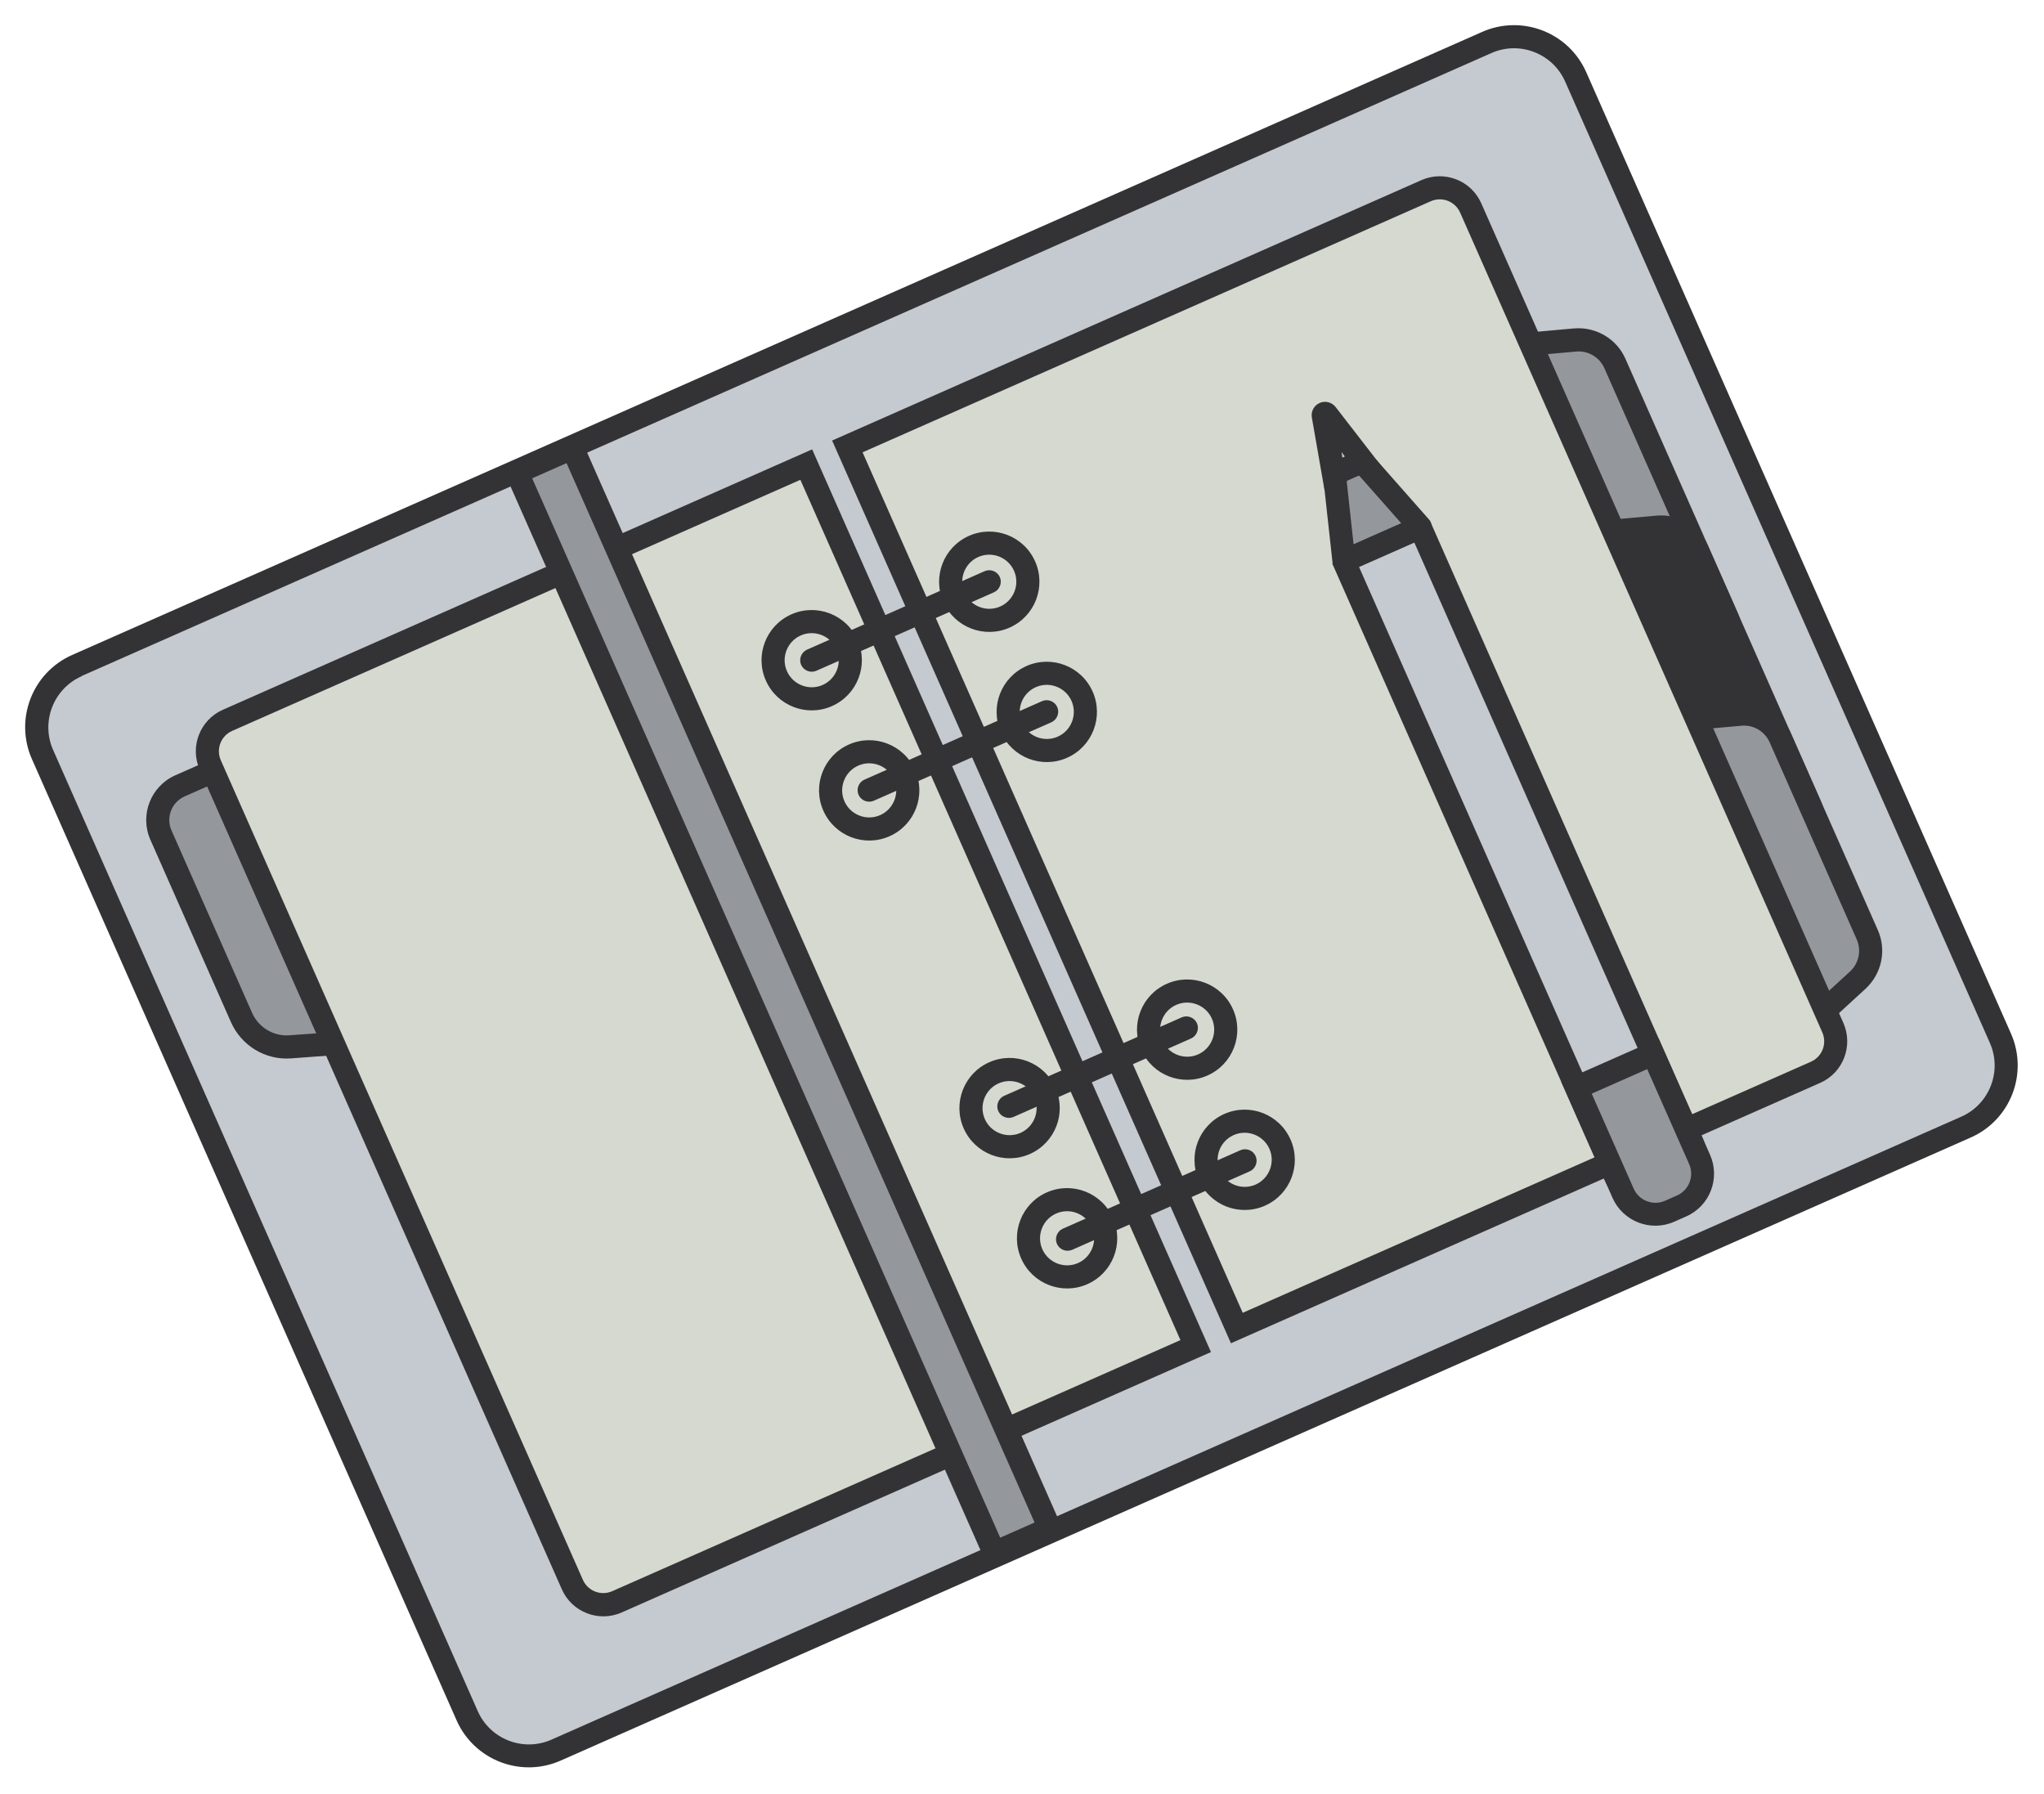
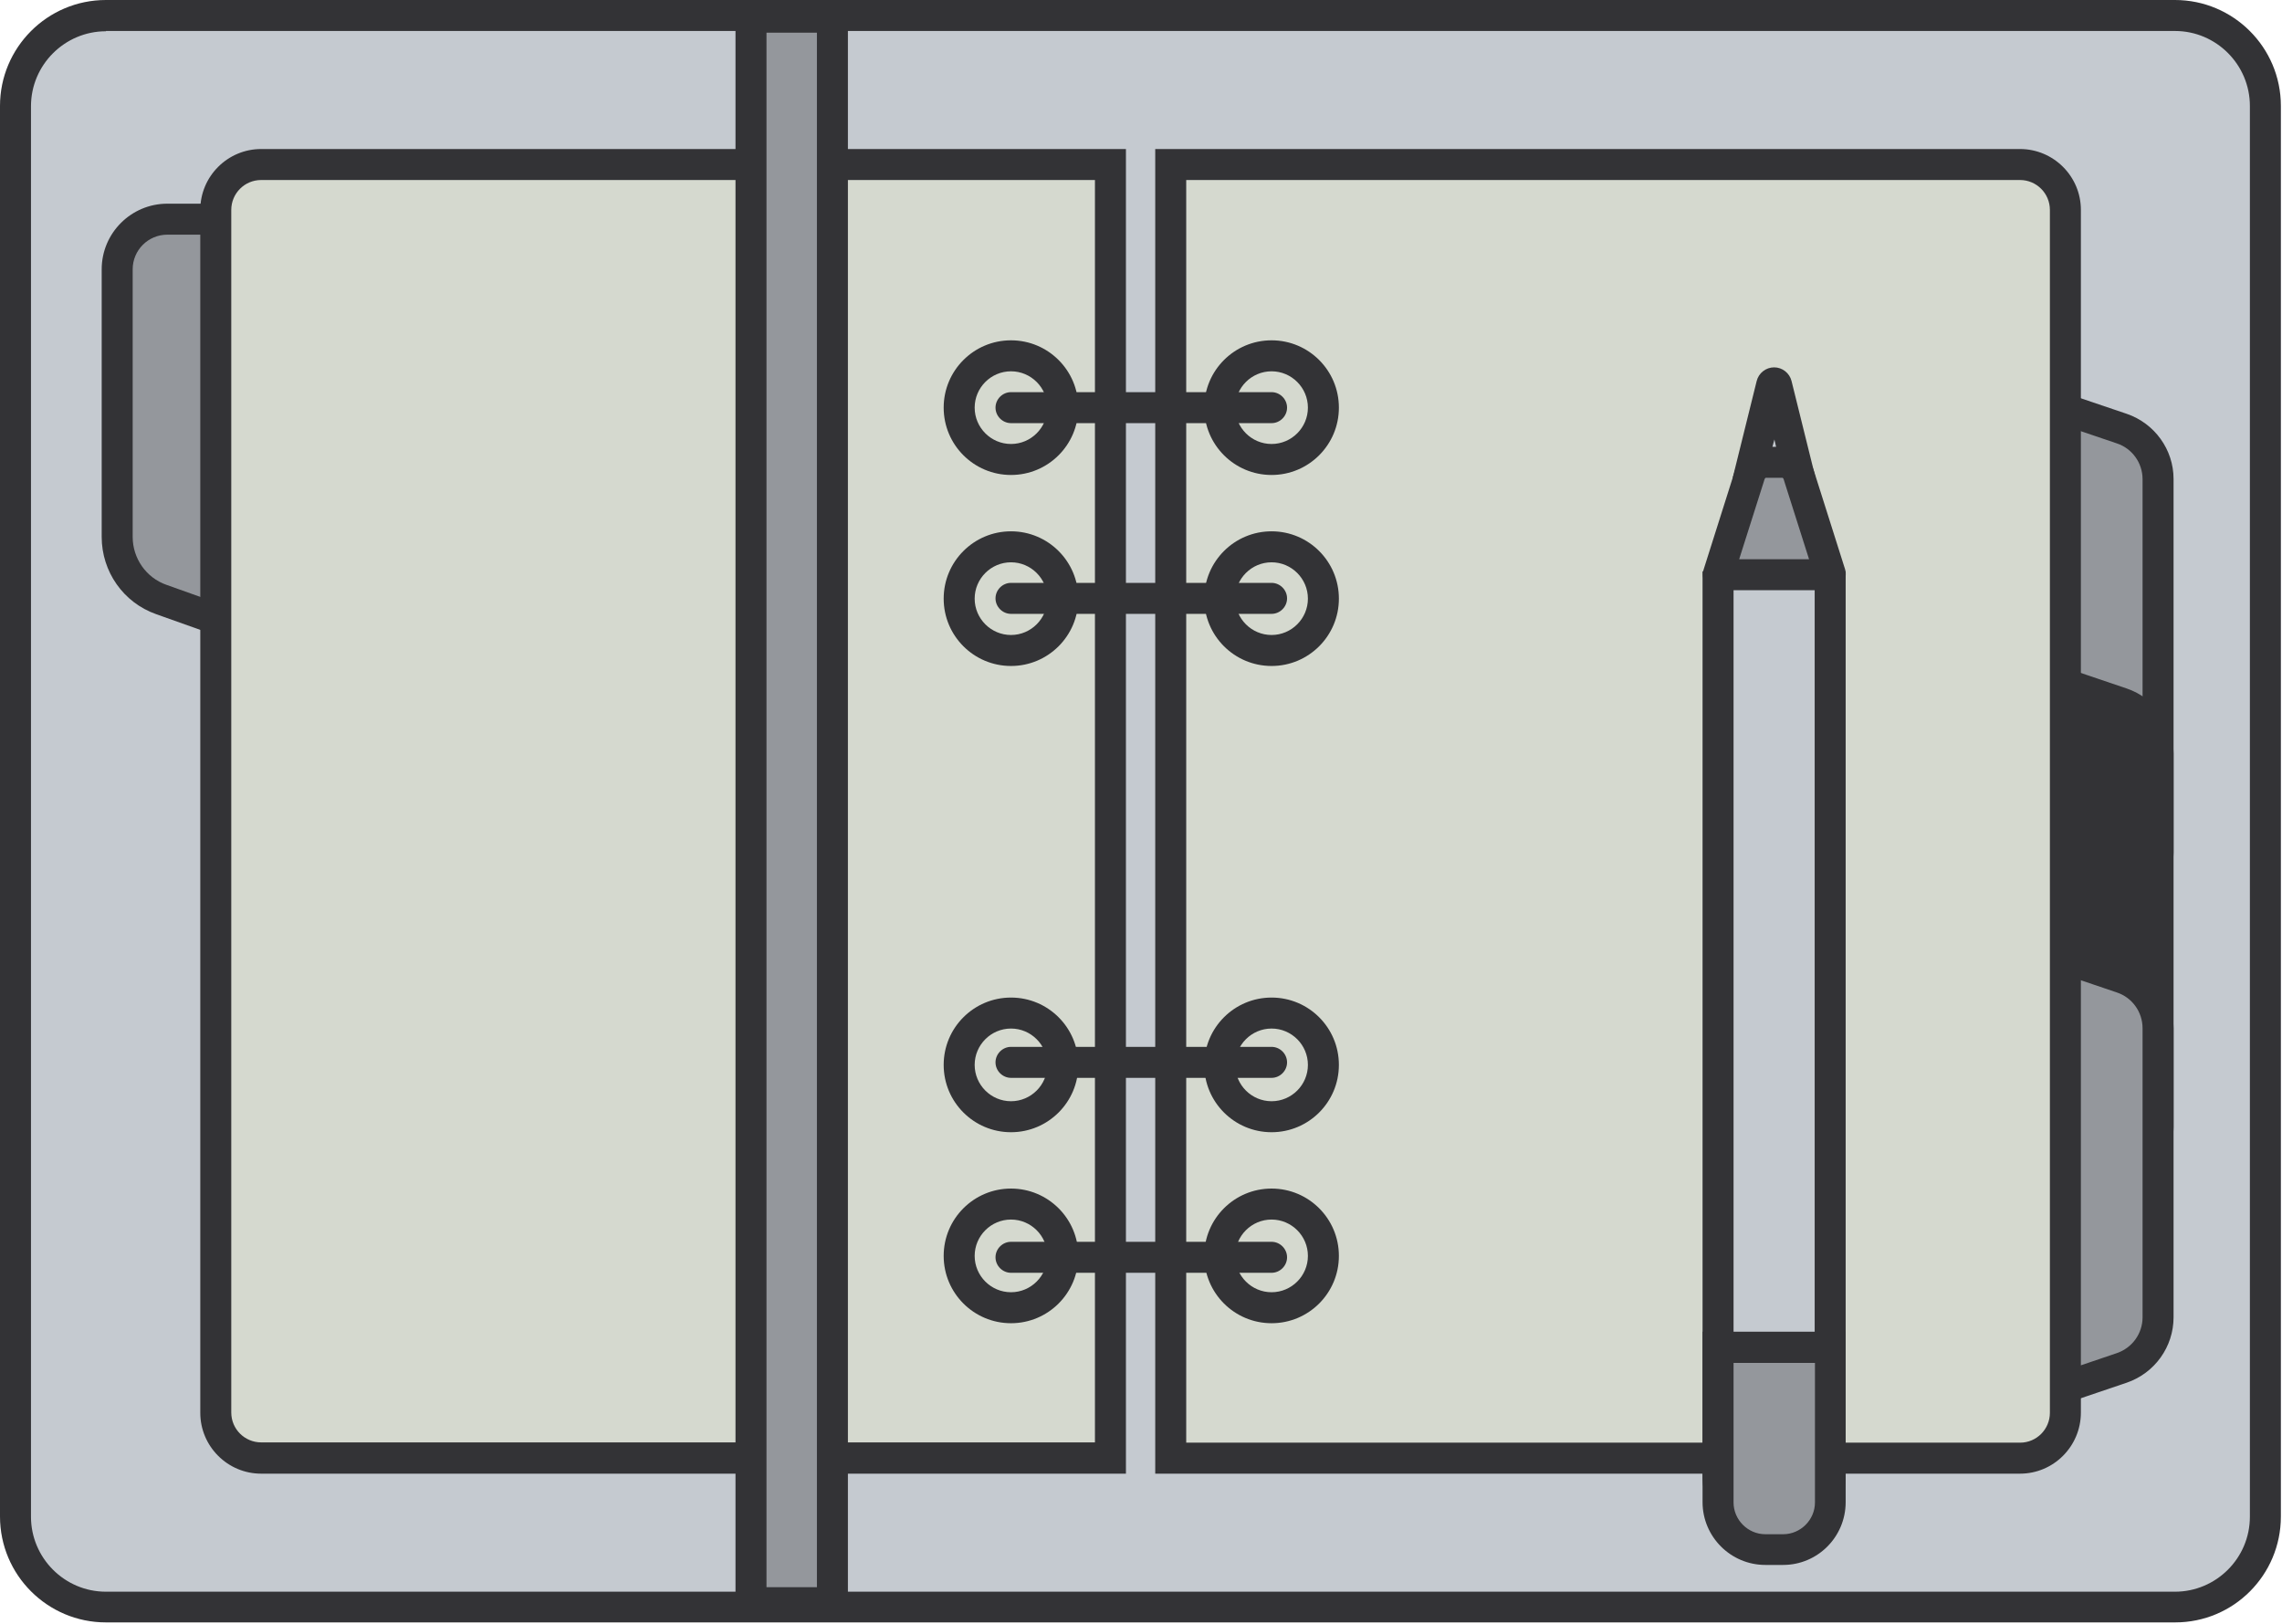
- <svg xmlns="http://www.w3.org/2000/svg" width="1712" height="1502" viewBox="0 0 1712 1502" fill="none">
-   <path d="M1646.81 943.765L465.678 1465.64C437.219 1478.21 403.836 1465.29 391.261 1436.83L35.554 631.776C22.98 603.317 35.903 569.934 64.362 557.36L1245.33 35.557C1273.79 22.982 1307.18 35.906 1319.75 64.365L1675.46 869.419C1688.1 898.039 1675.27 931.191 1646.81 943.765Z" fill="#C5CAD0" />
-   <path d="M1650.72 952.607L469.586 1474.48C436.303 1489.19 397.195 1474.18 382.419 1440.74L26.712 635.682C12.006 602.399 27.012 563.292 60.456 548.515L1241.43 26.712C1274.71 12.006 1313.82 27.012 1328.59 60.456L1684.3 865.511C1699.08 898.954 1684 937.901 1650.72 952.607ZM68.341 566.362C44.866 576.734 34.026 604.393 44.469 628.028L400.176 1433.08C410.548 1456.56 438.207 1467.4 461.842 1456.95L1642.81 935.152C1666.29 924.78 1677.13 897.122 1666.69 873.486L1310.91 68.27C1300.54 44.796 1272.88 33.955 1249.24 44.398L68.27 566.201L68.341 566.362Z" fill="#333336" />
-   <path d="M1397.97 593.259L1438.8 555.617C1449.33 545.967 1452.58 530.696 1446.82 517.672L1352.62 304.47C1346.87 291.447 1333.39 283.564 1319.16 284.854L1263.84 289.695L1397.97 593.259Z" fill="#94979C" />
-   <path d="M1394.53 609.387L1249.53 281.223L1318.29 275.054C1336.63 273.488 1354.01 283.681 1361.39 300.403L1455.6 513.605C1463.05 530.487 1458.89 550.2 1445.39 562.7L1394.53 609.387ZM1278.16 298.169L1401.34 576.972L1432.37 548.465C1439.86 541.503 1442.03 530.745 1437.98 521.58L1343.78 308.378C1339.66 299.053 1330.09 293.481 1320.12 294.423L1278.16 298.169Z" fill="#333336" />
-   <path d="M1467.17 749.864L1507.99 712.222C1518.53 702.572 1521.77 687.301 1516.02 674.277L1421.89 461.236C1416.13 448.212 1402.66 440.33 1388.43 441.62L1333.11 446.461L1467.17 749.864Z" fill="#333336" />
-   <path d="M1463.79 766.152L1318.8 437.988L1387.56 431.82C1405.89 430.253 1423.27 440.447 1430.66 457.168L1524.86 670.37C1532.32 687.253 1528.16 706.966 1514.65 719.466L1463.79 766.152ZM1347.35 454.774L1470.54 733.577L1501.57 705.07C1509.06 698.107 1511.23 687.35 1507.18 678.185L1413.05 465.144C1408.93 455.818 1399.35 450.247 1389.39 451.189L1347.35 454.774Z" fill="#333336" />
-   <path d="M1515.12 858.394L1555.95 820.753C1566.48 811.102 1569.73 795.831 1563.97 782.808L1491.08 617.841C1485.33 604.818 1471.85 596.935 1457.63 598.225L1402.3 603.066L1515.12 858.394Z" fill="#94979C" />
-   <path d="M1511.75 874.682L1388.06 594.754L1456.83 588.585C1475.16 587.019 1492.54 597.212 1499.93 613.934L1572.82 778.9C1580.28 795.783 1576.11 815.496 1562.61 827.996L1511.75 874.682ZM1416.62 611.54L1518.49 842.106L1549.52 813.599C1557.01 806.637 1559.18 795.88 1555.13 786.715L1482.24 621.749C1478.12 612.423 1468.55 606.851 1458.59 607.794L1416.62 611.54Z" fill="#333336" />
-   <path d="M315.336 871.368L243.308 876.673C225.85 878.045 209.398 868.211 202.293 852.132L134.804 699.386C127.842 683.629 135.021 665.082 150.778 658.12L209.626 632.119L315.336 871.368Z" fill="#94979C" />
-   <path d="M329.719 880.001L243.946 886.382C222.382 888.031 202.187 875.815 193.449 856.038L125.959 703.291C116.795 682.55 126.289 658.369 146.869 649.275L214.56 619.367L329.719 880.001ZM154.684 666.962C143.751 671.793 138.815 684.543 143.645 695.477L211.135 848.223C216.534 860.443 229.154 868.127 242.507 867.032L300.95 862.733L204.688 644.868L154.684 666.962Z" fill="#333336" />
-   <path d="M675.306 389.078L190.537 603.269C176.227 609.592 169.765 626.284 176.088 640.594L479.366 1326.99C485.689 1341.3 502.38 1347.76 516.69 1341.44L1001.46 1127.25L675.306 389.078Z" fill="#D5D9CF" />
-   <path d="M1014.28 1132.34L520.669 1350.44C501.536 1358.9 479.048 1350.19 470.594 1331.06L167.245 644.503C158.791 625.37 167.497 602.882 186.63 594.428L680.243 376.33L1014.28 1132.34ZM194.445 612.115C184.958 616.306 180.811 627.363 184.932 636.689L488.21 1323.08C492.401 1332.57 503.458 1336.72 512.784 1332.6L988.71 1122.31L670.371 401.831L194.445 612.115Z" fill="#333336" />
-   <path d="M1194.48 159.684L709.715 373.875L1035.87 1112.04L1520.64 897.852C1534.95 891.529 1541.41 874.837 1535.09 860.527L1231.81 174.132C1225.49 159.823 1208.79 153.361 1194.48 159.684Z" fill="#D5D9CF" />
-   <path d="M1524.61 906.857L1031 1124.96L696.963 368.94L1190.58 150.842C1209.71 142.388 1232.2 151.093 1240.65 170.227L1543.93 856.622C1552.45 875.916 1543.75 898.403 1524.61 906.857ZM1040.87 1099.45L1516.8 889.171C1526.29 884.979 1530.43 873.922 1526.31 864.597L1222.96 178.041C1218.77 168.555 1207.72 164.408 1198.39 168.528L722.464 378.812L1040.87 1099.45ZM696.836 591.343C675.612 600.721 650.807 591.118 641.429 569.894C632.052 548.671 641.654 523.865 662.878 514.488C684.102 505.11 708.907 514.713 718.285 535.936C727.663 557.16 718.06 581.966 696.836 591.343ZM670.693 532.174C659.277 537.218 654.072 550.664 659.116 562.08C664.16 573.496 677.606 578.701 689.022 573.657C700.437 568.613 705.643 555.167 700.599 543.751C695.555 532.335 682.109 527.13 670.693 532.174Z" fill="#333336" />
-   <path d="M845.564 525.628C824.34 535.005 799.535 525.403 790.157 504.179C780.78 482.955 790.382 458.15 811.606 448.772C832.83 439.395 857.635 448.997 867.013 470.221C876.39 491.445 866.788 516.25 845.564 525.628ZM819.421 466.459C808.005 471.502 802.8 484.949 807.844 496.364C812.888 507.78 826.334 512.985 837.749 507.941C849.165 502.897 854.37 489.451 849.326 478.036C844.282 466.62 830.836 461.415 819.421 466.459ZM745.003 700.354C723.78 709.732 698.974 700.129 689.597 678.906C680.219 657.682 689.822 632.876 711.045 623.499C732.269 614.121 757.075 623.724 766.452 644.947C775.83 666.171 766.227 690.977 745.003 700.354ZM718.86 641.185C707.444 646.229 702.239 659.675 707.283 671.091C712.327 682.507 725.773 687.712 737.189 682.668C748.605 677.624 753.81 664.178 748.766 652.762C743.722 641.346 730.276 636.141 718.86 641.185ZM893.73 634.641C872.507 644.018 847.701 634.416 838.323 613.192C828.946 591.968 838.549 567.162 859.772 557.785C880.996 548.407 905.802 558.01 915.179 579.234C924.557 600.457 914.954 625.263 893.73 634.641ZM867.587 575.471C856.171 580.515 850.966 593.961 856.01 605.377C861.054 616.793 874.5 621.998 885.916 616.954C897.332 611.91 902.537 598.464 897.493 587.048C892.449 575.633 879.003 570.427 867.587 575.471ZM862.578 966.455C841.354 975.832 816.548 966.23 807.171 945.006C797.793 923.782 807.396 898.977 828.62 889.599C849.843 880.222 874.649 889.824 884.027 911.048C893.404 932.272 883.802 957.077 862.578 966.455ZM836.434 907.286C825.019 912.33 819.813 925.776 824.857 937.192C829.901 948.607 843.347 953.812 854.763 948.769C866.179 943.725 871.384 930.279 866.34 918.863C861.296 907.447 847.85 902.242 836.434 907.286ZM1011.3 900.741C990.081 910.119 965.275 900.516 955.898 879.292C946.52 858.069 956.123 833.263 977.347 823.885C998.57 814.508 1023.38 824.111 1032.75 845.334C1042.13 866.558 1032.53 891.364 1011.3 900.741ZM985.161 841.572C973.745 846.616 968.54 860.062 973.584 871.478C978.628 882.894 992.074 888.099 1003.49 883.055C1014.91 878.011 1020.11 864.565 1015.07 853.149C1010.02 841.733 996.577 836.528 985.161 841.572ZM910.744 1075.47C889.52 1084.85 864.715 1075.24 855.337 1054.02C845.96 1032.8 855.562 1007.99 876.786 998.612C898.01 989.235 922.815 998.837 932.193 1020.06C941.571 1041.28 931.968 1066.09 910.744 1075.47ZM884.601 1016.3C873.185 1021.34 867.98 1034.79 873.024 1046.2C878.068 1057.62 891.514 1062.83 902.93 1057.78C914.345 1052.74 919.55 1039.29 914.507 1027.88C909.463 1016.46 896.017 1011.25 884.601 1016.3ZM1059.47 1009.75C1038.25 1019.13 1013.44 1009.53 1004.06 988.305C994.687 967.081 1004.29 942.276 1025.51 932.898C1046.74 923.521 1071.54 933.123 1080.92 954.347C1090.3 975.571 1080.69 1000.38 1059.47 1009.75ZM1033.33 950.585C1021.91 955.629 1016.71 969.075 1021.75 980.491C1026.79 991.906 1040.24 997.112 1051.66 992.068C1063.07 987.024 1068.28 973.578 1063.23 962.162C1058.19 950.746 1044.74 945.541 1033.33 950.585Z" fill="#333336" />
-   <path d="M832.492 496.042L683.765 561.756C678.942 563.887 673.146 561.643 671.015 556.82C668.883 551.996 671.127 546.201 675.951 544.069L824.678 478.356C829.501 476.224 835.297 478.468 837.428 483.291C839.559 488.115 837.316 493.911 832.492 496.042ZM880.588 604.894L731.861 670.608C727.037 672.739 721.241 670.495 719.11 665.672C716.979 660.848 719.222 655.053 724.046 652.921L872.773 587.208C877.597 585.076 883.392 587.32 885.523 592.143C887.655 596.967 885.411 602.763 880.588 604.894ZM997.594 869.708L848.867 935.422C844.043 937.553 838.247 935.31 836.116 930.486C833.985 925.663 836.228 919.867 841.052 917.736L989.779 852.022C994.602 849.891 1000.4 852.134 1002.53 856.958C1004.66 861.781 1002.42 867.577 997.594 869.708ZM1046.75 980.972L898.028 1046.69C893.204 1048.82 887.408 1046.57 885.277 1041.75C883.146 1036.93 885.389 1031.13 890.213 1029L1038.94 963.286C1043.76 961.154 1049.56 963.398 1051.69 968.222C1053.82 973.045 1051.58 978.841 1046.75 980.972Z" fill="#333336" />
-   <path d="M432.988 395.637L479.455 375.106L879.279 1280.01L832.812 1300.54L432.988 395.637Z" fill="#94979C" />
-   <path d="M892.03 1284.94L827.877 1313.29L420.238 390.699L484.392 362.354L892.03 1284.94ZM837.749 1287.79L866.529 1275.07L474.52 387.855L445.739 400.571L837.749 1287.79Z" fill="#333336" />
-   <path d="M1188.7 439.741L1417.03 956.507C1424.84 974.193 1416.85 994.826 1399.17 1002.64C1381.48 1010.46 1360.85 1002.47 1353.03 984.781L1124.71 468.016" fill="#C5CAD0" />
-   <path d="M1403.08 1011.48C1380.57 1021.43 1354.14 1011.2 1344.19 988.688L1115.86 471.922L1133.55 464.107L1361.88 980.873C1367.49 993.575 1382.56 999.408 1395.26 993.796C1407.96 988.184 1413.8 973.115 1408.18 960.413L1179.86 443.647L1197.54 435.833L1425.87 952.598C1435.82 975.108 1425.59 1001.54 1403.08 1011.48Z" fill="#333336" />
-   <path d="M1189.23 441.812C1189.39 441.741 1189.48 441.509 1189.34 441.188L1147.61 393.711C1137.23 380.231 1115.85 389.679 1118.67 406.498L1125.51 469.391C1125.58 469.552 1125.88 469.803 1126.04 469.731L1189.23 441.812Z" fill="#94979C" />
-   <path d="M1193.14 450.656L1129.95 478.575C1127.05 479.854 1123.68 479.615 1120.92 478.145C1118.08 476.515 1116.25 473.673 1116.01 470.513L1109.15 408.013C1107.19 396.193 1113.23 385.069 1124.33 380.168C1135.26 375.337 1147.55 378.362 1155.13 387.695L1196.72 434.85C1198.73 437.229 1199.6 440.497 1199.06 443.619C1198.52 446.741 1196.03 449.377 1193.14 450.656ZM1133.71 455.774L1173.59 438.155L1139.76 399.869C1136.95 396.115 1133.27 397.357 1131.98 397.925C1130.85 398.422 1127.3 400.378 1128.18 404.984L1128.23 405.538L1133.71 455.774Z" fill="#333336" />
-   <path d="M1320.43 910.98L1384.42 882.705L1423.49 971.137C1430.1 986.09 1423.37 1003.48 1408.42 1010.08L1398.29 1014.56C1383.33 1021.17 1365.95 1014.44 1359.34 999.483L1320.27 911.051L1320.43 910.98Z" fill="#94979C" />
-   <path d="M1412.41 1018.7L1402.28 1023.17C1382.51 1031.91 1359.32 1022.93 1350.59 1003.16L1307.61 905.883L1389.28 869.794L1432.27 967.069C1441.07 987.006 1432.03 1010.03 1412.41 1018.7ZM1333.18 915.915L1368.34 995.504C1372.75 1005.47 1384.57 1010.05 1394.54 1005.65L1404.67 1001.17C1414.64 996.765 1419.22 984.942 1414.81 974.973L1379.64 895.384L1333.18 915.915Z" fill="#333336" />
-   <path d="M1116.83 397.126L1141.43 386.256L1110.96 346.871C1110 345.566 1107.91 346.49 1108.23 348.079L1116.83 397.126Z" fill="#C5CAD0" />
-   <path d="M1156.75 390.056L1109.48 410.942L1098.78 349.754C1097.85 344.594 1100.61 339.531 1105.27 337.471C1109.93 335.411 1115.53 336.779 1118.72 340.945L1156.75 390.056ZM1124.34 383.239L1126.43 382.315L1123.62 378.561L1124.34 383.239Z" fill="#333336" />
+ <svg xmlns="http://www.w3.org/2000/svg" width="1424" height="1013" viewBox="0 0 1424 1013" fill="none">
+   <path d="M1357.38 1002.66H66.094C34.98 1002.66 9.668 977.344 9.668 946.23V66.094C9.668 34.98 34.98 9.668 66.094 9.668H1357.21C1388.32 9.668 1413.63 34.98 1413.63 66.094V946.23C1413.63 977.52 1388.5 1002.66 1357.38 1002.66Z" fill="#C5CAD0" />
+   <path d="M1357.38 1012.32H66.094C29.707 1012.32 0 982.793 0 946.23V66.094C0 29.707 29.531 0 66.094 0H1357.21C1393.59 0 1423.3 29.531 1423.3 66.094V946.23C1423.3 982.793 1393.77 1012.32 1357.38 1012.32ZM66.094 19.512C40.43 19.512 19.336 40.43 19.336 66.27V946.406C19.336 972.07 40.254 993.164 66.094 993.164H1357.21C1382.87 993.164 1403.96 972.246 1403.96 946.406V66.094C1403.96 40.43 1383.05 19.336 1357.21 19.336H66.094V19.512Z" fill="#333336" />
+   <path d="M1271.43 581.484L1323.98 563.555C1337.52 558.984 1346.66 546.328 1346.66 532.09V299.004C1346.66 284.766 1337.52 272.109 1323.98 267.539L1271.43 249.609V581.484Z" fill="#94979C" />
+   <path d="M1261.76 594.844V236.074L1327.15 258.223C1344.55 264.199 1356.33 280.547 1356.33 298.828V531.914C1356.33 550.371 1344.55 566.719 1327.15 572.695L1261.76 594.844ZM1281.09 263.145V567.949L1321 554.414C1330.66 551.074 1336.99 542.109 1336.99 532.09V299.004C1336.99 288.809 1330.49 279.844 1321 276.68L1281.09 263.145Z" fill="#333336" />
+   <path d="M1271.43 752.695L1323.98 734.766C1337.52 730.195 1346.66 717.539 1346.66 703.301V470.391C1346.66 456.152 1337.52 443.496 1323.98 438.926L1271.43 420.996V752.695Z" fill="#333336" />
+   <path d="M1261.76 766.231V407.461L1327.15 429.609C1344.55 435.586 1356.33 451.934 1356.33 470.215V703.301C1356.33 721.758 1344.55 738.105 1327.15 744.082L1261.76 766.231ZM1281.09 434.356V739.16L1321 725.625C1330.66 722.285 1336.99 713.32 1336.99 703.301V470.391C1336.99 460.195 1330.49 451.23 1321 448.066L1281.09 434.356Z" fill="#333336" />
+   <path d="M1271.43 871.348L1323.98 853.418C1337.52 848.848 1346.66 836.191 1346.66 821.953V641.602C1346.66 627.363 1337.52 614.707 1323.98 610.137L1271.43 592.207V871.348Z" fill="#94979C" />
+   <path d="M1261.76 884.883V578.848L1327.15 600.996C1344.55 606.973 1356.33 623.32 1356.33 641.602V821.953C1356.33 840.41 1344.55 856.758 1327.15 862.734L1261.76 884.883ZM1281.09 605.742V857.813L1321 844.277C1330.66 840.938 1336.99 831.973 1336.99 821.953V641.602C1336.99 631.406 1330.49 622.441 1321 619.277L1281.09 605.742Z" fill="#333336" />
+   <path d="M168.75 398.32L100.723 374.062C84.199 368.262 73.125 352.617 73.125 335.039V168.047C73.125 150.82 87.188 136.758 104.414 136.758H168.75V398.32Z" fill="#94979C" />
+   <path d="M178.418 412.031L97.383 383.203C76.992 375.996 63.457 356.66 63.457 335.039V168.047C63.457 145.371 81.914 127.09 104.414 127.09H178.418V412.031ZM104.414 146.426C92.461 146.426 82.793 156.094 82.793 168.047V335.039C82.793 348.398 91.231 360.527 103.887 364.922L159.082 384.609V146.426H104.414Z" fill="#333336" />
+   <path d="M692.93 102.656H162.949C147.305 102.656 134.648 115.313 134.648 130.957V881.367C134.648 897.012 147.305 909.668 162.949 909.668H692.93V102.656Z" fill="#D5D9CF" />
+   <path d="M702.598 919.512H162.949C142.031 919.512 124.98 902.461 124.98 881.543V130.957C124.98 110.039 142.031 92.988 162.949 92.988H702.598V919.512ZM162.949 112.324C152.578 112.324 144.316 120.762 144.316 130.957V881.367C144.316 891.738 152.754 900 162.949 900H683.262V112.324H162.949Z" fill="#333336" />
+   <path d="M1260.53 102.656H730.547V909.668H1260.53C1276.17 909.668 1288.83 897.012 1288.83 881.367V130.957C1288.83 115.313 1276.17 102.656 1260.53 102.656Z" fill="#D5D9CF" />
+   <path d="M1260.53 919.512H720.879V92.988H1260.53C1281.45 92.988 1298.5 110.039 1298.5 130.957V881.367C1298.5 902.461 1281.45 919.512 1260.53 919.512ZM740.215 900.176H1260.53C1270.9 900.176 1279.16 891.738 1279.16 881.543V130.957C1279.16 120.586 1270.72 112.324 1260.53 112.324H740.215V900.176ZM630.879 296.367C607.676 296.367 588.867 277.559 588.867 254.356C588.867 231.152 607.676 212.344 630.879 212.344C654.082 212.344 672.891 231.152 672.891 254.356C672.891 277.559 654.082 296.367 630.879 296.367ZM630.879 231.68C618.398 231.68 608.203 241.875 608.203 254.356C608.203 266.836 618.398 277.031 630.879 277.031C643.359 277.031 653.555 266.836 653.555 254.356C653.555 241.875 643.359 231.68 630.879 231.68Z" fill="#333336" />
+   <path d="M793.477 296.367C770.273 296.367 751.465 277.559 751.465 254.356C751.465 231.152 770.273 212.344 793.477 212.344C816.68 212.344 835.488 231.152 835.488 254.356C835.488 277.559 816.68 296.367 793.477 296.367ZM793.477 231.68C780.996 231.68 770.801 241.875 770.801 254.356C770.801 266.836 780.996 277.031 793.477 277.031C805.957 277.031 816.152 266.836 816.152 254.356C816.152 241.875 805.957 231.68 793.477 231.68ZM630.879 415.547C607.676 415.547 588.867 396.738 588.867 373.535C588.867 350.332 607.676 331.523 630.879 331.523C654.082 331.523 672.891 350.332 672.891 373.535C672.891 396.738 654.082 415.547 630.879 415.547ZM630.879 350.859C618.398 350.859 608.203 361.055 608.203 373.535C608.203 386.016 618.398 396.211 630.879 396.211C643.359 396.211 653.555 386.016 653.555 373.535C653.555 361.055 643.359 350.859 630.879 350.859ZM793.477 415.547C770.273 415.547 751.465 396.738 751.465 373.535C751.465 350.332 770.273 331.523 793.477 331.523C816.68 331.523 835.488 350.332 835.488 373.535C835.488 396.738 816.68 415.547 793.477 415.547ZM793.477 350.859C780.996 350.859 770.801 361.055 770.801 373.535C770.801 386.016 780.996 396.211 793.477 396.211C805.957 396.211 816.152 386.016 816.152 373.535C816.152 361.055 805.957 350.859 793.477 350.859ZM630.879 706.465C607.676 706.465 588.867 687.656 588.867 664.453C588.867 641.25 607.676 622.441 630.879 622.441C654.082 622.441 672.891 641.25 672.891 664.453C672.891 687.656 654.082 706.465 630.879 706.465ZM630.879 641.777C618.398 641.777 608.203 651.973 608.203 664.453C608.203 676.934 618.398 687.129 630.879 687.129C643.359 687.129 653.555 676.934 653.555 664.453C653.555 651.973 643.359 641.777 630.879 641.777ZM793.477 706.465C770.273 706.465 751.465 687.656 751.465 664.453C751.465 641.25 770.273 622.441 793.477 622.441C816.68 622.441 835.488 641.25 835.488 664.453C835.488 687.656 816.68 706.465 793.477 706.465ZM793.477 641.777C780.996 641.777 770.801 651.973 770.801 664.453C770.801 676.934 780.996 687.129 793.477 687.129C805.957 687.129 816.152 676.934 816.152 664.453C816.152 651.973 805.957 641.777 793.477 641.777ZM630.879 825.645C607.676 825.645 588.867 806.836 588.867 783.633C588.867 760.43 607.676 741.621 630.879 741.621C654.082 741.621 672.891 760.43 672.891 783.633C672.891 806.836 654.082 825.645 630.879 825.645ZM630.879 760.957C618.398 760.957 608.203 771.152 608.203 783.633C608.203 796.113 618.398 806.309 630.879 806.309C643.359 806.309 653.555 796.113 653.555 783.633C653.555 771.152 643.359 760.957 630.879 760.957ZM793.477 825.645C770.273 825.645 751.465 806.836 751.465 783.633C751.465 760.43 770.273 741.621 793.477 741.621C816.68 741.621 835.488 760.43 835.488 783.633C835.488 806.836 816.68 825.645 793.477 825.645ZM793.477 760.957C780.996 760.957 770.801 771.152 770.801 783.633C770.801 796.113 780.996 806.309 793.477 806.309C805.957 806.309 816.152 796.113 816.152 783.633C816.152 771.152 805.957 760.957 793.477 760.957Z" fill="#333336" />
+   <path d="M793.477 264.023H630.879C625.605 264.023 621.211 259.629 621.211 254.355C621.211 249.082 625.605 244.688 630.879 244.688H793.477C798.75 244.688 803.145 249.082 803.145 254.355C803.145 259.629 798.75 264.023 793.477 264.023ZM793.477 383.027H630.879C625.605 383.027 621.211 378.633 621.211 373.359C621.211 368.086 625.605 363.691 630.879 363.691H793.477C798.75 363.691 803.145 368.086 803.145 373.359C803.145 378.633 798.75 383.027 793.477 383.027ZM793.477 672.539H630.879C625.605 672.539 621.211 668.144 621.211 662.871C621.211 657.598 625.605 653.203 630.879 653.203H793.477C798.75 653.203 803.145 657.598 803.145 662.871C803.145 668.144 798.75 672.539 793.477 672.539ZM793.477 794.18H630.879C625.605 794.18 621.211 789.785 621.211 784.512C621.211 779.238 625.605 774.844 630.879 774.844H793.477C798.75 774.844 803.145 779.238 803.145 784.512C803.145 789.785 798.75 794.18 793.477 794.18Z" fill="#333336" />
+   <path d="M468.633 10.723H519.434V1000.02H468.633V10.723Z" fill="#94979C" />
+   <path d="M529.102 1009.69H458.965V1.055H529.102V1009.69ZM478.301 990.352H509.766V20.391H478.301V990.352Z" fill="#333336" />
+   <path d="M1142.05 356.484V921.445C1142.05 940.781 1126.41 956.426 1107.07 956.426C1087.73 956.426 1072.09 940.781 1072.09 921.445V356.484" fill="#C5CAD0" />
+   <path d="M1107.07 966.094C1082.46 966.094 1062.42 946.055 1062.42 921.445V356.484H1081.76V921.445C1081.76 935.332 1093.18 946.758 1107.07 946.758C1120.96 946.758 1132.38 935.332 1132.38 921.445V356.484H1151.72V921.445C1151.72 946.055 1131.68 966.094 1107.07 966.094Z" fill="#333336" />
+   <path d="M1141.7 358.594C1141.88 358.594 1142.05 358.418 1142.05 358.066L1123.07 297.773C1119.02 281.25 1095.64 281.25 1091.43 297.773L1072.27 358.066C1072.27 358.242 1072.44 358.594 1072.62 358.594H1141.7Z" fill="#94979C" />
+   <path d="M1141.7 368.262H1072.62C1069.45 368.262 1066.46 366.68 1064.53 364.219C1062.6 361.582 1062.07 358.242 1063.12 355.254L1082.11 295.312C1085.1 283.711 1095.12 275.977 1107.24 275.977C1119.2 275.977 1129.22 283.711 1132.38 295.312L1151.37 355.254C1152.24 358.242 1151.72 361.582 1149.96 364.219C1148.2 366.855 1144.86 368.262 1141.7 368.262ZM1085.27 348.926H1128.87L1113.4 300.234C1112.34 295.664 1108.48 295.312 1107.07 295.312C1105.84 295.312 1101.8 295.664 1100.74 300.234L1100.57 300.762L1085.27 348.926Z" fill="#333336" />
+   <path d="M1072.09 840.762H1142.05V937.441C1142.05 953.789 1128.87 966.973 1112.52 966.973H1101.45C1085.1 966.973 1071.91 953.789 1071.91 937.441V840.762H1072.09Z" fill="#94979C" />
+   <path d="M1112.7 976.465H1101.62C1080 976.465 1062.42 958.887 1062.42 937.266V830.918H1151.72V937.266C1151.72 959.063 1134.14 976.465 1112.7 976.465ZM1081.76 850.43V937.441C1081.76 948.34 1090.72 957.305 1101.62 957.305H1112.7C1123.59 957.305 1132.56 948.34 1132.56 937.441V850.43H1081.76Z" fill="#333336" />
+   <path d="M1093.54 288.457H1120.43L1108.48 240.117C1108.12 238.535 1105.84 238.535 1105.49 240.117L1093.54 288.457Z" fill="#C5CAD0" />
+   <path d="M1132.91 298.125H1081.23L1096.17 237.832C1097.4 232.734 1101.97 229.219 1107.07 229.219C1112.17 229.219 1116.74 232.734 1117.97 237.832L1132.91 298.125ZM1106.02 278.789H1108.3L1107.25 274.219L1106.02 278.789Z" fill="#333336" />
</svg>
